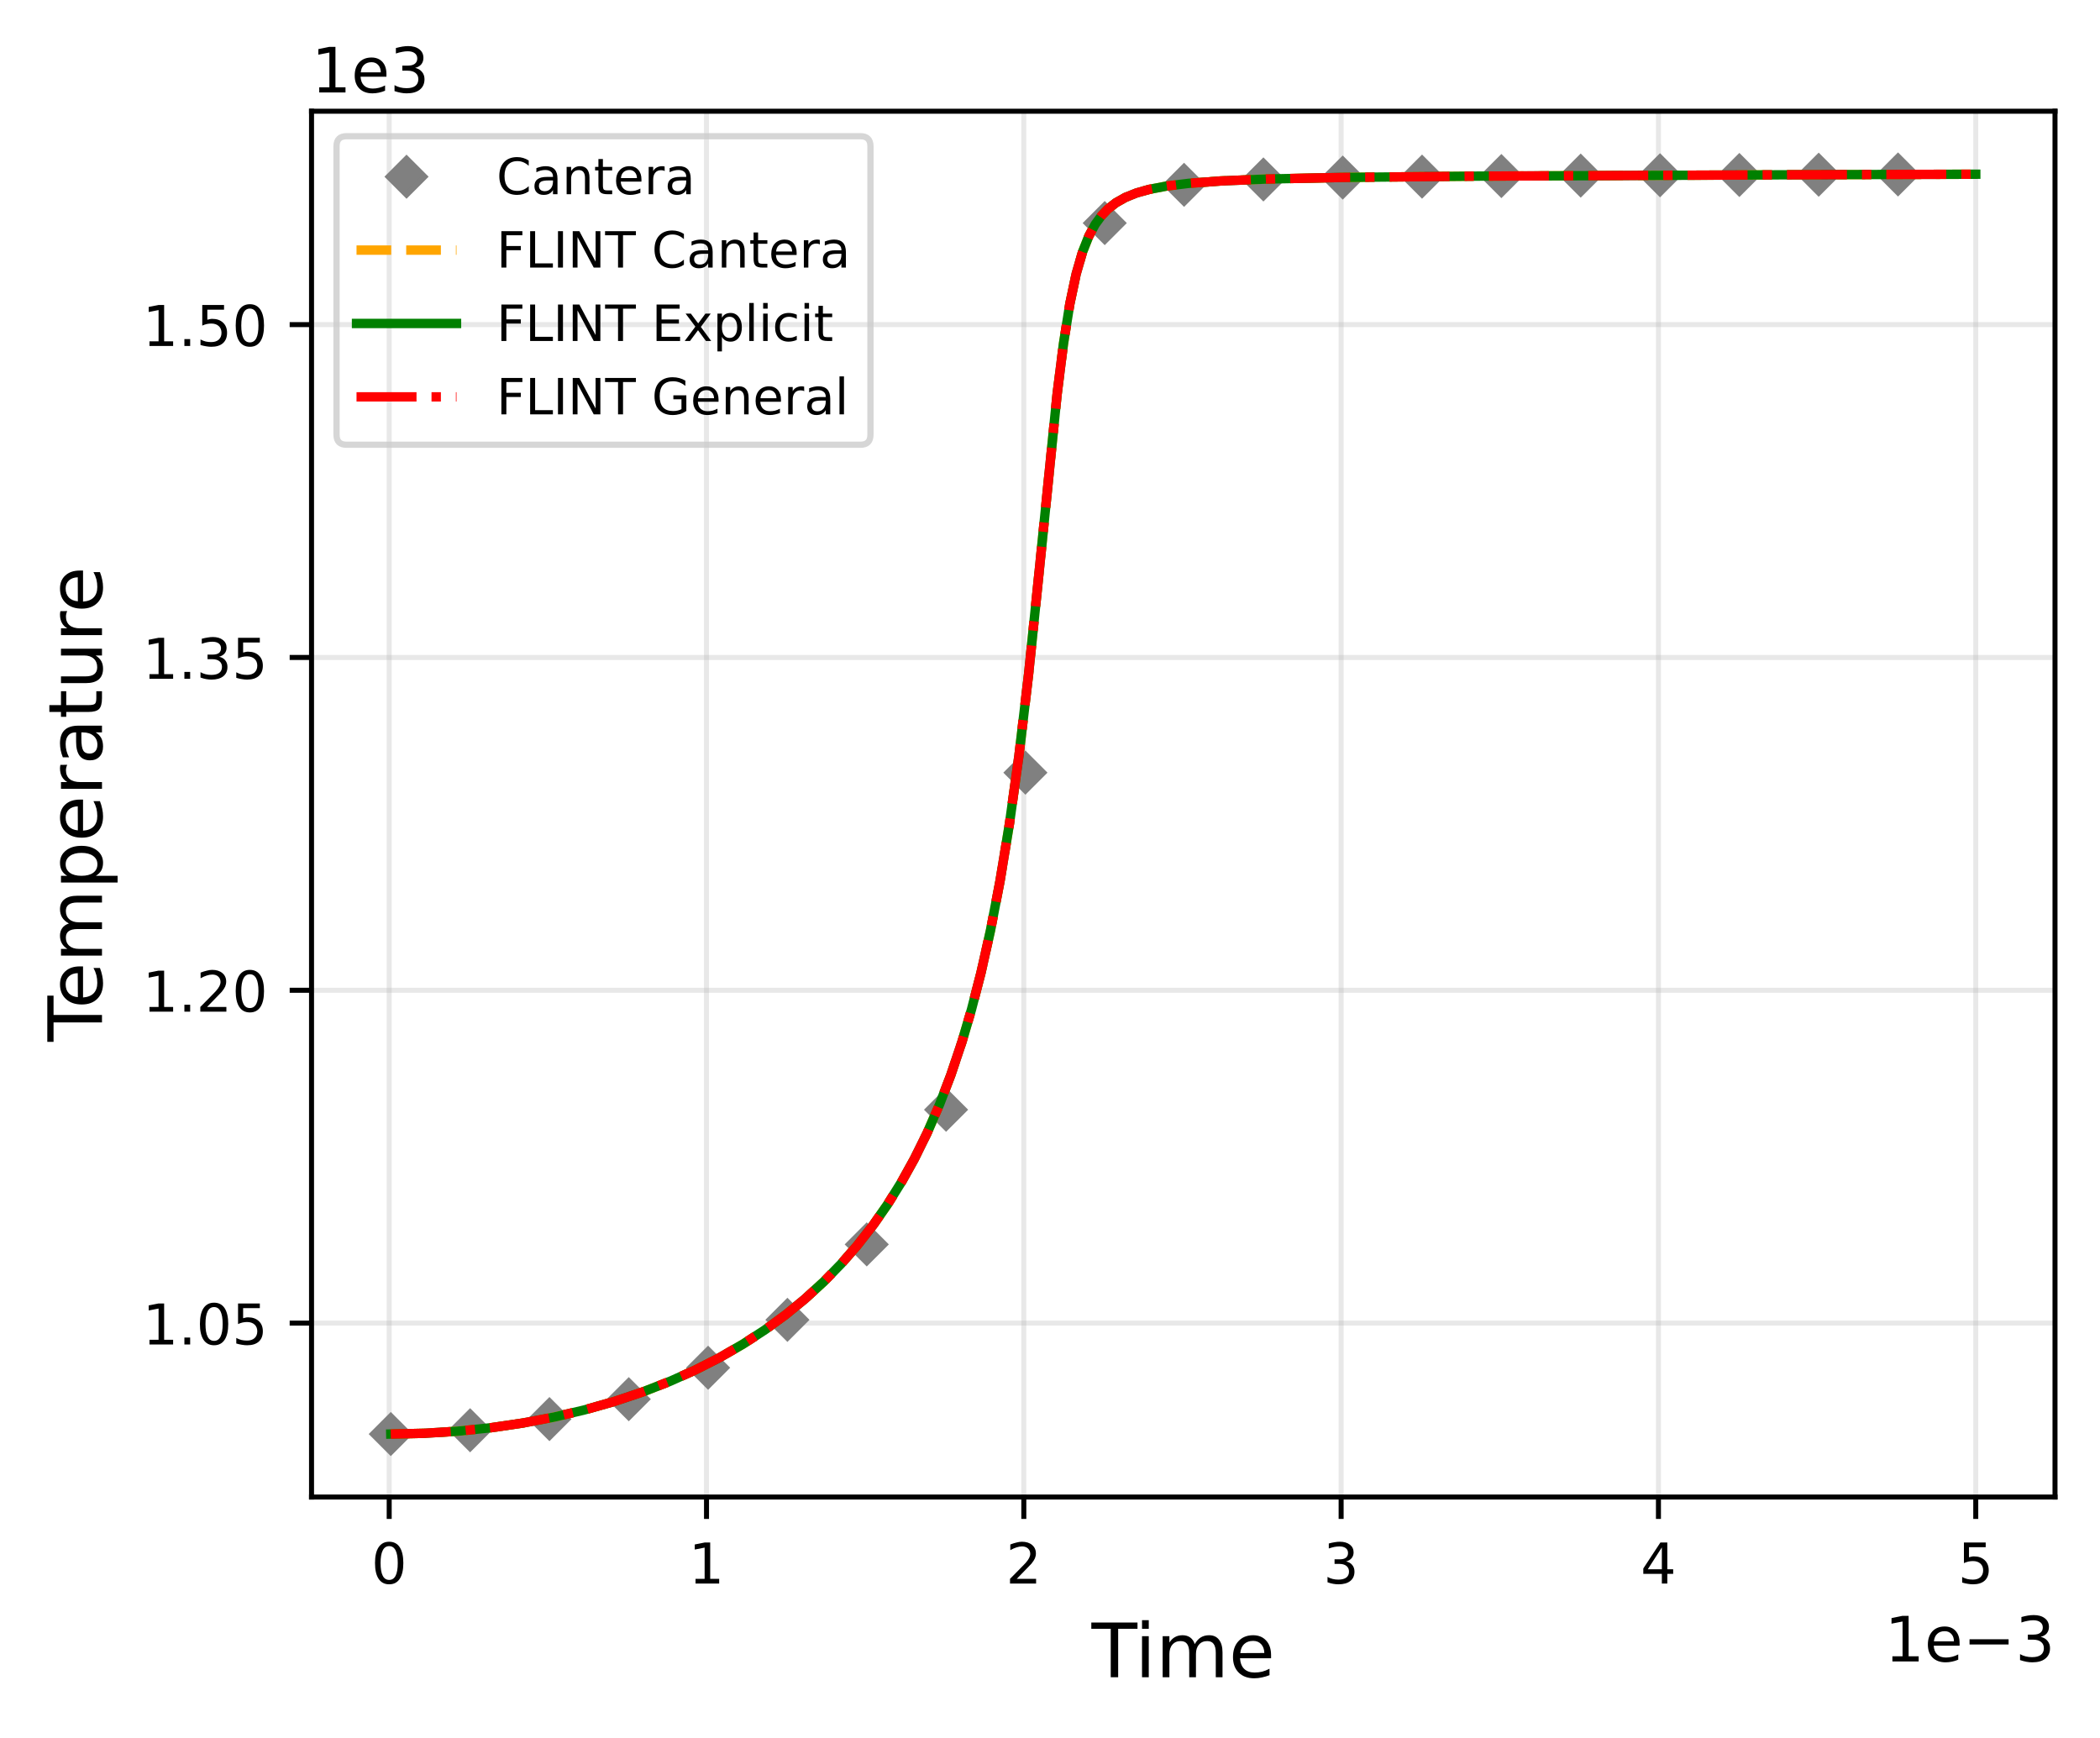
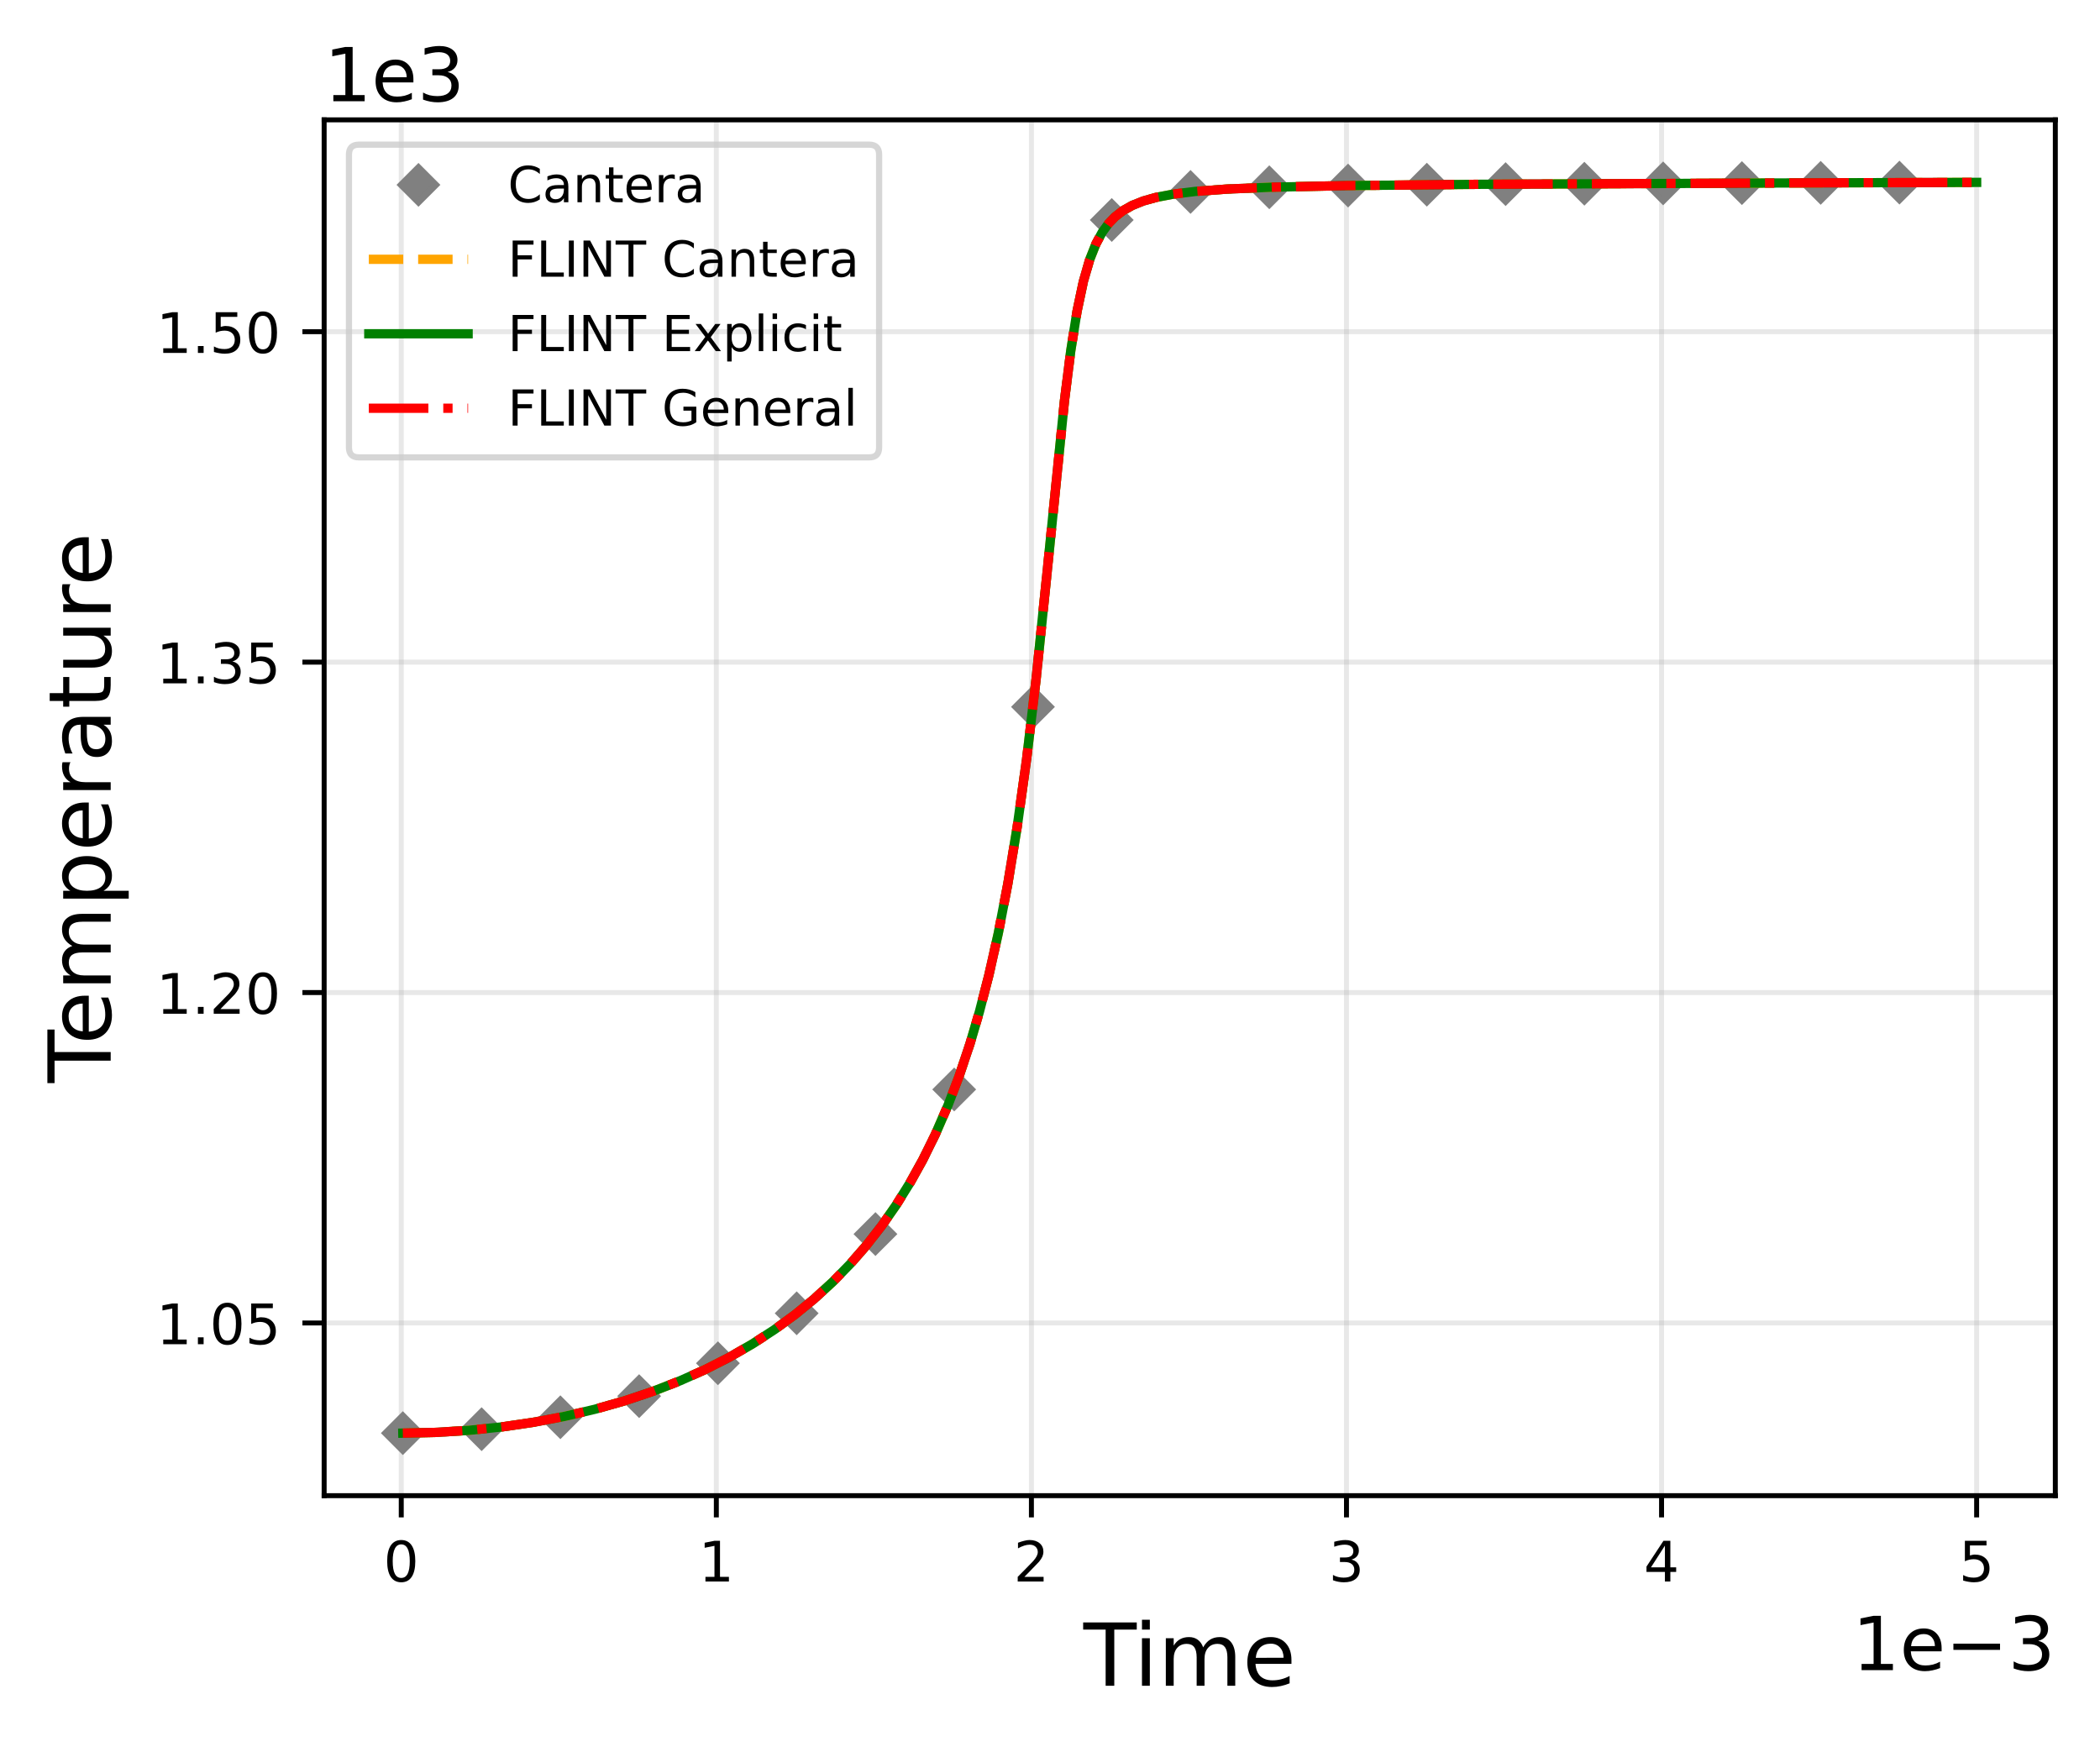
- <svg xmlns="http://www.w3.org/2000/svg" xmlns:xlink="http://www.w3.org/1999/xlink" width="336.053pt" height="278.082pt" viewBox="0 0 336.053 278.082" version="1.1">
+ <svg xmlns="http://www.w3.org/2000/svg" xmlns:xlink="http://www.w3.org/1999/xlink" width="338.439pt" height="282.278pt" viewBox="0 0 338.439 282.278" version="1.1">
  <defs>
    <style type="text/css">*{stroke-linejoin: round; stroke-linecap: butt}</style>
  </defs>
  <g id="figure_1">
    <g id="patch_1">
-       <path d="M 0 278.082  L 336.053 278.082  L 336.053 0  L 0 0  L 0 278.082  z " style="fill: none" />
+       <path d="M 0 282.278  L 338.439 282.278  L 338.439 0  L 0 0  L 0 282.278  z " style="fill: none" />
    </g>
    <g id="axes_1">
      <g id="patch_2">
-         <path d="M 49.853 239.558  L 328.853 239.558  L 328.853 17.798  L 49.853 17.798  L 49.853 239.558  z " style="fill: none" />
+         <path d="M 52.239 241.077  L 331.239 241.077  L 331.239 19.317  L 52.239 19.317  L 52.239 241.077  z " style="fill: none" />
      </g>
      <g id="matplotlib.axis_1">
        <g id="xtick_1">
          <g id="line2d_1">
-             <path d="M 62.281 239.558  L 62.281 17.798  " clip-path="url(#pd9aec70669)" style="fill: none; stroke: #b0b0b0; stroke-opacity: 0.3; stroke-width: 0.8; stroke-linecap: square" />
+             <path d="M 64.667 241.077  L 64.667 19.317  " clip-path="url(#p02de230e97)" style="fill: none; stroke: #b0b0b0; stroke-opacity: 0.3; stroke-width: 0.8; stroke-linecap: square" />
          </g>
          <g id="line2d_2">
            <defs>
-               <path id="m2bf1e622c7" d="M 0 0  L 0 3.5  " style="stroke: #000000; stroke-width: 0.8" />
+               <path id="m5b2423dee9" d="M 0 0  L 0 3.5  " style="stroke: #000000; stroke-width: 0.8" />
            </defs>
            <g>
-               <use xlink:href="#m2bf1e622c7" x="62.281" y="239.558" style="stroke: #000000; stroke-width: 0.8" />
+               <use xlink:href="#m5b2423dee9" x="64.667" y="241.077" style="stroke: #000000; stroke-width: 0.8" />
            </g>
          </g>
          <g id="text_1">
-             <text style="font: 9px 'DejaVu Sans', 'Bitstream Vera Sans', 'Computer Modern Sans Serif', 'Lucida Grande', 'Verdana', 'Geneva', 'Lucid', 'Arial', 'Helvetica', 'Avant Garde', sans-serif; text-anchor: middle" x="62.281" y="253.397" transform="rotate(-0 62.28074 253.397)">0</text>
+             <text style="font-size: 9px; font-family: 'DejaVu Sans', 'Bitstream Vera Sans', 'Computer Modern Sans Serif', 'Lucida Grande', 'Verdana', 'Geneva', 'Lucid', 'Arial', 'Helvetica', 'Avant Garde', sans-serif; text-anchor: middle" x="64.667" y="254.915" transform="rotate(-0 64.66699 254.9151)">0</text>
          </g>
        </g>
        <g id="xtick_2">
          <g id="line2d_3">
-             <path d="M 113.059 239.558  L 113.059 17.798  " clip-path="url(#pd9aec70669)" style="fill: none; stroke: #b0b0b0; stroke-opacity: 0.3; stroke-width: 0.8; stroke-linecap: square" />
+             <path d="M 115.445 241.077  L 115.445 19.317  " clip-path="url(#p02de230e97)" style="fill: none; stroke: #b0b0b0; stroke-opacity: 0.3; stroke-width: 0.8; stroke-linecap: square" />
          </g>
          <g id="line2d_4">
            <g>
-               <use xlink:href="#m2bf1e622c7" x="113.059" y="239.558" style="stroke: #000000; stroke-width: 0.8" />
+               <use xlink:href="#m5b2423dee9" x="115.445" y="241.077" style="stroke: #000000; stroke-width: 0.8" />
            </g>
          </g>
          <g id="text_2">
-             <text style="font: 9px 'DejaVu Sans', 'Bitstream Vera Sans', 'Computer Modern Sans Serif', 'Lucida Grande', 'Verdana', 'Geneva', 'Lucid', 'Arial', 'Helvetica', 'Avant Garde', sans-serif; text-anchor: middle" x="113.059" y="253.397" transform="rotate(-0 113.0588 253.397)">1</text>
+             <text style="font-size: 9px; font-family: 'DejaVu Sans', 'Bitstream Vera Sans', 'Computer Modern Sans Serif', 'Lucida Grande', 'Verdana', 'Geneva', 'Lucid', 'Arial', 'Helvetica', 'Avant Garde', sans-serif; text-anchor: middle" x="115.445" y="254.915" transform="rotate(-0 115.445 254.9151)">1</text>
          </g>
        </g>
        <g id="xtick_3">
          <g id="line2d_5">
-             <path d="M 163.837 239.558  L 163.837 17.798  " clip-path="url(#pd9aec70669)" style="fill: none; stroke: #b0b0b0; stroke-opacity: 0.3; stroke-width: 0.8; stroke-linecap: square" />
+             <path d="M 166.223 241.077  L 166.223 19.317  " clip-path="url(#p02de230e97)" style="fill: none; stroke: #b0b0b0; stroke-opacity: 0.3; stroke-width: 0.8; stroke-linecap: square" />
          </g>
          <g id="line2d_6">
            <g>
-               <use xlink:href="#m2bf1e622c7" x="163.837" y="239.558" style="stroke: #000000; stroke-width: 0.8" />
+               <use xlink:href="#m5b2423dee9" x="166.223" y="241.077" style="stroke: #000000; stroke-width: 0.8" />
            </g>
          </g>
          <g id="text_3">
-             <text style="font: 9px 'DejaVu Sans', 'Bitstream Vera Sans', 'Computer Modern Sans Serif', 'Lucida Grande', 'Verdana', 'Geneva', 'Lucid', 'Arial', 'Helvetica', 'Avant Garde', sans-serif; text-anchor: middle" x="163.837" y="253.397" transform="rotate(-0 163.8368 253.397)">2</text>
+             <text style="font-size: 9px; font-family: 'DejaVu Sans', 'Bitstream Vera Sans', 'Computer Modern Sans Serif', 'Lucida Grande', 'Verdana', 'Geneva', 'Lucid', 'Arial', 'Helvetica', 'Avant Garde', sans-serif; text-anchor: middle" x="166.223" y="254.915" transform="rotate(-0 166.2231 254.9151)">2</text>
          </g>
        </g>
        <g id="xtick_4">
          <g id="line2d_7">
-             <path d="M 214.615 239.558  L 214.615 17.798  " clip-path="url(#pd9aec70669)" style="fill: none; stroke: #b0b0b0; stroke-opacity: 0.3; stroke-width: 0.8; stroke-linecap: square" />
+             <path d="M 217.001 241.077  L 217.001 19.317  " clip-path="url(#p02de230e97)" style="fill: none; stroke: #b0b0b0; stroke-opacity: 0.3; stroke-width: 0.8; stroke-linecap: square" />
          </g>
          <g id="line2d_8">
            <g>
-               <use xlink:href="#m2bf1e622c7" x="214.615" y="239.558" style="stroke: #000000; stroke-width: 0.8" />
+               <use xlink:href="#m5b2423dee9" x="217.001" y="241.077" style="stroke: #000000; stroke-width: 0.8" />
            </g>
          </g>
          <g id="text_4">
-             <text style="font: 9px 'DejaVu Sans', 'Bitstream Vera Sans', 'Computer Modern Sans Serif', 'Lucida Grande', 'Verdana', 'Geneva', 'Lucid', 'Arial', 'Helvetica', 'Avant Garde', sans-serif; text-anchor: middle" x="214.615" y="253.397" transform="rotate(-0 214.6149 253.397)">3</text>
+             <text style="font-size: 9px; font-family: 'DejaVu Sans', 'Bitstream Vera Sans', 'Computer Modern Sans Serif', 'Lucida Grande', 'Verdana', 'Geneva', 'Lucid', 'Arial', 'Helvetica', 'Avant Garde', sans-serif; text-anchor: middle" x="217.001" y="254.915" transform="rotate(-0 217.0011 254.9151)">3</text>
          </g>
        </g>
        <g id="xtick_5">
          <g id="line2d_9">
-             <path d="M 265.393 239.558  L 265.393 17.798  " clip-path="url(#pd9aec70669)" style="fill: none; stroke: #b0b0b0; stroke-opacity: 0.3; stroke-width: 0.8; stroke-linecap: square" />
+             <path d="M 267.779 241.077  L 267.779 19.317  " clip-path="url(#p02de230e97)" style="fill: none; stroke: #b0b0b0; stroke-opacity: 0.3; stroke-width: 0.8; stroke-linecap: square" />
          </g>
          <g id="line2d_10">
            <g>
-               <use xlink:href="#m2bf1e622c7" x="265.393" y="239.558" style="stroke: #000000; stroke-width: 0.8" />
+               <use xlink:href="#m5b2423dee9" x="267.779" y="241.077" style="stroke: #000000; stroke-width: 0.8" />
            </g>
          </g>
          <g id="text_5">
-             <text style="font: 9px 'DejaVu Sans', 'Bitstream Vera Sans', 'Computer Modern Sans Serif', 'Lucida Grande', 'Verdana', 'Geneva', 'Lucid', 'Arial', 'Helvetica', 'Avant Garde', sans-serif; text-anchor: middle" x="265.393" y="253.397" transform="rotate(-0 265.3929 253.397)">4</text>
+             <text style="font-size: 9px; font-family: 'DejaVu Sans', 'Bitstream Vera Sans', 'Computer Modern Sans Serif', 'Lucida Grande', 'Verdana', 'Geneva', 'Lucid', 'Arial', 'Helvetica', 'Avant Garde', sans-serif; text-anchor: middle" x="267.779" y="254.915" transform="rotate(-0 267.7792 254.9151)">4</text>
          </g>
        </g>
        <g id="xtick_6">
          <g id="line2d_11">
-             <path d="M 316.171 239.558  L 316.171 17.798  " clip-path="url(#pd9aec70669)" style="fill: none; stroke: #b0b0b0; stroke-opacity: 0.3; stroke-width: 0.8; stroke-linecap: square" />
+             <path d="M 318.557 241.077  L 318.557 19.317  " clip-path="url(#p02de230e97)" style="fill: none; stroke: #b0b0b0; stroke-opacity: 0.3; stroke-width: 0.8; stroke-linecap: square" />
          </g>
          <g id="line2d_12">
            <g>
-               <use xlink:href="#m2bf1e622c7" x="316.171" y="239.558" style="stroke: #000000; stroke-width: 0.8" />
+               <use xlink:href="#m5b2423dee9" x="318.557" y="241.077" style="stroke: #000000; stroke-width: 0.8" />
            </g>
          </g>
          <g id="text_6">
-             <text style="font: 9px 'DejaVu Sans', 'Bitstream Vera Sans', 'Computer Modern Sans Serif', 'Lucida Grande', 'Verdana', 'Geneva', 'Lucid', 'Arial', 'Helvetica', 'Avant Garde', sans-serif; text-anchor: middle" x="316.171" y="253.397" transform="rotate(-0 316.171 253.397)">5</text>
+             <text style="font-size: 9px; font-family: 'DejaVu Sans', 'Bitstream Vera Sans', 'Computer Modern Sans Serif', 'Lucida Grande', 'Verdana', 'Geneva', 'Lucid', 'Arial', 'Helvetica', 'Avant Garde', sans-serif; text-anchor: middle" x="318.557" y="254.915" transform="rotate(-0 318.5572 254.9151)">5</text>
          </g>
        </g>
        <g id="text_7">
-           <text style="font: 12px 'DejaVu Sans', 'Bitstream Vera Sans', 'Computer Modern Sans Serif', 'Lucida Grande', 'Verdana', 'Geneva', 'Lucid', 'Arial', 'Helvetica', 'Avant Garde', sans-serif; text-anchor: middle" x="189.353" y="268.387" transform="rotate(-0 189.3528 268.3869)">Time</text>
+           <text style="font-size: 14px; font-family: 'DejaVu Sans', 'Bitstream Vera Sans', 'Computer Modern Sans Serif', 'Lucida Grande', 'Verdana', 'Geneva', 'Lucid', 'Arial', 'Helvetica', 'Avant Garde', sans-serif; text-anchor: middle" x="191.739" y="271.715" transform="rotate(-0 191.7391 271.715)">Time</text>
        </g>
        <g id="text_8">
-           <text style="font: 10px 'DejaVu Sans', 'Bitstream Vera Sans', 'Computer Modern Sans Serif', 'Lucida Grande', 'Verdana', 'Geneva', 'Lucid', 'Arial', 'Helvetica', 'Avant Garde', sans-serif; text-anchor: end" x="328.853" y="265.867" transform="rotate(-0 328.8528 265.8672)">1e−3</text>
+           <text style="font-size: 12px; font-family: 'DejaVu Sans', 'Bitstream Vera Sans', 'Computer Modern Sans Serif', 'Lucida Grande', 'Verdana', 'Geneva', 'Lucid', 'Arial', 'Helvetica', 'Avant Garde', sans-serif; text-anchor: end" x="331.239" y="269.194" transform="rotate(-0 331.2391 269.1944)">1e−3</text>
        </g>
      </g>
      <g id="matplotlib.axis_2">
        <g id="ytick_1">
          <g id="line2d_13">
-             <path d="M 49.853 211.725  L 328.853 211.725  " clip-path="url(#pd9aec70669)" style="fill: none; stroke: #b0b0b0; stroke-opacity: 0.3; stroke-width: 0.8; stroke-linecap: square" />
+             <path d="M 52.239 213.244  L 331.239 213.244  " clip-path="url(#p02de230e97)" style="fill: none; stroke: #b0b0b0; stroke-opacity: 0.3; stroke-width: 0.8; stroke-linecap: square" />
          </g>
          <g id="line2d_14">
            <defs>
-               <path id="m061b023822" d="M 0 0  L -3.5 0  " style="stroke: #000000; stroke-width: 0.8" />
+               <path id="m827dc6e29c" d="M 0 0  L -3.5 0  " style="stroke: #000000; stroke-width: 0.8" />
            </defs>
            <g>
-               <use xlink:href="#m061b023822" x="49.853" y="211.725" style="stroke: #000000; stroke-width: 0.8" />
+               <use xlink:href="#m827dc6e29c" x="52.239" y="213.244" style="stroke: #000000; stroke-width: 0.8" />
            </g>
          </g>
          <g id="text_9">
-             <text style="font: 9px 'DejaVu Sans', 'Bitstream Vera Sans', 'Computer Modern Sans Serif', 'Lucida Grande', 'Verdana', 'Geneva', 'Lucid', 'Arial', 'Helvetica', 'Avant Garde', sans-serif; text-anchor: end" x="42.853" y="215.145" transform="rotate(-0 42.85281 215.1445)">1.05</text>
+             <text style="font-size: 9px; font-family: 'DejaVu Sans', 'Bitstream Vera Sans', 'Computer Modern Sans Serif', 'Lucida Grande', 'Verdana', 'Geneva', 'Lucid', 'Arial', 'Helvetica', 'Avant Garde', sans-serif; text-anchor: end" x="45.239" y="216.663" transform="rotate(-0 45.23906 216.6631)">1.05</text>
          </g>
        </g>
        <g id="ytick_2">
          <g id="line2d_15">
-             <path d="M 49.853 158.466  L 328.853 158.466  " clip-path="url(#pd9aec70669)" style="fill: none; stroke: #b0b0b0; stroke-opacity: 0.3; stroke-width: 0.8; stroke-linecap: square" />
+             <path d="M 52.239 159.984  L 331.239 159.984  " clip-path="url(#p02de230e97)" style="fill: none; stroke: #b0b0b0; stroke-opacity: 0.3; stroke-width: 0.8; stroke-linecap: square" />
          </g>
          <g id="line2d_16">
            <g>
-               <use xlink:href="#m061b023822" x="49.853" y="158.466" style="stroke: #000000; stroke-width: 0.8" />
+               <use xlink:href="#m827dc6e29c" x="52.239" y="159.984" style="stroke: #000000; stroke-width: 0.8" />
            </g>
          </g>
          <g id="text_10">
-             <text style="font: 9px 'DejaVu Sans', 'Bitstream Vera Sans', 'Computer Modern Sans Serif', 'Lucida Grande', 'Verdana', 'Geneva', 'Lucid', 'Arial', 'Helvetica', 'Avant Garde', sans-serif; text-anchor: end" x="42.853" y="161.885" transform="rotate(-0 42.85281 161.8849)">1.20</text>
+             <text style="font-size: 9px; font-family: 'DejaVu Sans', 'Bitstream Vera Sans', 'Computer Modern Sans Serif', 'Lucida Grande', 'Verdana', 'Geneva', 'Lucid', 'Arial', 'Helvetica', 'Avant Garde', sans-serif; text-anchor: end" x="45.239" y="163.403" transform="rotate(-0 45.23906 163.4033)">1.20</text>
          </g>
        </g>
        <g id="ytick_3">
          <g id="line2d_17">
-             <path d="M 49.853 105.206  L 328.853 105.206  " clip-path="url(#pd9aec70669)" style="fill: none; stroke: #b0b0b0; stroke-opacity: 0.3; stroke-width: 0.8; stroke-linecap: square" />
+             <path d="M 52.239 106.725  L 331.239 106.725  " clip-path="url(#p02de230e97)" style="fill: none; stroke: #b0b0b0; stroke-opacity: 0.3; stroke-width: 0.8; stroke-linecap: square" />
          </g>
          <g id="line2d_18">
            <g>
-               <use xlink:href="#m061b023822" x="49.853" y="105.206" style="stroke: #000000; stroke-width: 0.8" />
+               <use xlink:href="#m827dc6e29c" x="52.239" y="106.725" style="stroke: #000000; stroke-width: 0.8" />
            </g>
          </g>
          <g id="text_11">
-             <text style="font: 9px 'DejaVu Sans', 'Bitstream Vera Sans', 'Computer Modern Sans Serif', 'Lucida Grande', 'Verdana', 'Geneva', 'Lucid', 'Arial', 'Helvetica', 'Avant Garde', sans-serif; text-anchor: end" x="42.853" y="108.625" transform="rotate(-0 42.85281 108.6253)">1.35</text>
+             <text style="font-size: 9px; font-family: 'DejaVu Sans', 'Bitstream Vera Sans', 'Computer Modern Sans Serif', 'Lucida Grande', 'Verdana', 'Geneva', 'Lucid', 'Arial', 'Helvetica', 'Avant Garde', sans-serif; text-anchor: end" x="45.239" y="110.144" transform="rotate(-0 45.23906 110.1435)">1.35</text>
          </g>
        </g>
        <g id="ytick_4">
          <g id="line2d_19">
-             <path d="M 49.853 51.946  L 328.853 51.946  " clip-path="url(#pd9aec70669)" style="fill: none; stroke: #b0b0b0; stroke-opacity: 0.3; stroke-width: 0.8; stroke-linecap: square" />
+             <path d="M 52.239 53.465  L 331.239 53.465  " clip-path="url(#p02de230e97)" style="fill: none; stroke: #b0b0b0; stroke-opacity: 0.3; stroke-width: 0.8; stroke-linecap: square" />
          </g>
          <g id="line2d_20">
            <g>
-               <use xlink:href="#m061b023822" x="49.853" y="51.946" style="stroke: #000000; stroke-width: 0.8" />
+               <use xlink:href="#m827dc6e29c" x="52.239" y="53.465" style="stroke: #000000; stroke-width: 0.8" />
            </g>
          </g>
          <g id="text_12">
-             <text style="font: 9px 'DejaVu Sans', 'Bitstream Vera Sans', 'Computer Modern Sans Serif', 'Lucida Grande', 'Verdana', 'Geneva', 'Lucid', 'Arial', 'Helvetica', 'Avant Garde', sans-serif; text-anchor: end" x="42.853" y="55.366" transform="rotate(-0 42.85281 55.36564)">1.50</text>
+             <text style="font-size: 9px; font-family: 'DejaVu Sans', 'Bitstream Vera Sans', 'Computer Modern Sans Serif', 'Lucida Grande', 'Verdana', 'Geneva', 'Lucid', 'Arial', 'Helvetica', 'Avant Garde', sans-serif; text-anchor: end" x="45.239" y="56.884" transform="rotate(-0 45.23906 56.88376)">1.50</text>
          </g>
        </g>
        <g id="text_13">
-           <text style="font: 12px 'DejaVu Sans', 'Bitstream Vera Sans', 'Computer Modern Sans Serif', 'Lucida Grande', 'Verdana', 'Geneva', 'Lucid', 'Arial', 'Helvetica', 'Avant Garde', sans-serif; text-anchor: middle" x="16.318" y="128.678" transform="rotate(-90 16.31812 128.6784)">Temperature</text>
+           <text style="font-size: 14px; font-family: 'DejaVu Sans', 'Bitstream Vera Sans', 'Computer Modern Sans Serif', 'Lucida Grande', 'Verdana', 'Geneva', 'Lucid', 'Arial', 'Helvetica', 'Avant Garde', sans-serif; text-anchor: middle" x="17.837" y="130.197" transform="rotate(-90 17.83672 130.1972)">Temperature</text>
        </g>
        <g id="text_14">
-           <text style="font: 10px 'DejaVu Sans', 'Bitstream Vera Sans', 'Computer Modern Sans Serif', 'Lucida Grande', 'Verdana', 'Geneva', 'Lucid', 'Arial', 'Helvetica', 'Avant Garde', sans-serif; text-anchor: start" x="49.853" y="14.798" transform="rotate(-0 49.85281 14.79844)">1e3</text>
+           <text style="font-size: 12px; font-family: 'DejaVu Sans', 'Bitstream Vera Sans', 'Computer Modern Sans Serif', 'Lucida Grande', 'Verdana', 'Geneva', 'Lucid', 'Arial', 'Helvetica', 'Avant Garde', sans-serif; text-anchor: start" x="52.239" y="16.317" transform="rotate(-0 52.23906 16.31719)">1e3</text>
        </g>
      </g>
      <g id="line2d_21">
        <defs>
-           <path id="m37a39e857c" d="M -0 2.828  L 2.828 0  L 0 -2.828  L -2.828 -0  z " style="stroke: #808080; stroke-linejoin: miter" />
+           <path id="m52b3c2261e" d="M -0 2.828  L 2.828 0  L 0 -2.828  L -2.828 -0  z " style="stroke: #808080; stroke-linejoin: miter" />
        </defs>
-         <g clip-path="url(#pd9aec70669)">
-           <use xlink:href="#m37a39e857c" x="62.535" y="229.478" style="fill: #808080; stroke: #808080; stroke-linejoin: miter" />
-           <use xlink:href="#m37a39e857c" x="75.229" y="228.871" style="fill: #808080; stroke: #808080; stroke-linejoin: miter" />
-           <use xlink:href="#m37a39e857c" x="87.924" y="227.085" style="fill: #808080; stroke: #808080; stroke-linejoin: miter" />
-           <use xlink:href="#m37a39e857c" x="100.618" y="223.9" style="fill: #808080; stroke: #808080; stroke-linejoin: miter" />
-           <use xlink:href="#m37a39e857c" x="113.313" y="218.866" style="fill: #808080; stroke: #808080; stroke-linejoin: miter" />
-           <use xlink:href="#m37a39e857c" x="126.007" y="211.203" style="fill: #808080; stroke: #808080; stroke-linejoin: miter" />
-           <use xlink:href="#m37a39e857c" x="138.702" y="199.131" style="fill: #808080; stroke: #808080; stroke-linejoin: miter" />
-           <use xlink:href="#m37a39e857c" x="151.396" y="177.579" style="fill: #808080; stroke: #808080; stroke-linejoin: miter" />
-           <use xlink:href="#m37a39e857c" x="164.091" y="123.641" style="fill: #808080; stroke: #808080; stroke-linejoin: miter" />
-           <use xlink:href="#m37a39e857c" x="176.785" y="35.695" style="fill: #808080; stroke: #808080; stroke-linejoin: miter" />
-           <use xlink:href="#m37a39e857c" x="189.48" y="29.577" style="fill: #808080; stroke: #808080; stroke-linejoin: miter" />
-           <use xlink:href="#m37a39e857c" x="202.174" y="28.714" style="fill: #808080; stroke: #808080; stroke-linejoin: miter" />
-           <use xlink:href="#m37a39e857c" x="214.869" y="28.413" style="fill: #808080; stroke: #808080; stroke-linejoin: miter" />
-           <use xlink:href="#m37a39e857c" x="227.563" y="28.264" style="fill: #808080; stroke: #808080; stroke-linejoin: miter" />
-           <use xlink:href="#m37a39e857c" x="240.258" y="28.171" style="fill: #808080; stroke: #808080; stroke-linejoin: miter" />
-           <use xlink:href="#m37a39e857c" x="252.952" y="28.1" style="fill: #808080; stroke: #808080; stroke-linejoin: miter" />
-           <use xlink:href="#m37a39e857c" x="265.647" y="28.047" style="fill: #808080; stroke: #808080; stroke-linejoin: miter" />
-           <use xlink:href="#m37a39e857c" x="278.341" y="28.001" style="fill: #808080; stroke: #808080; stroke-linejoin: miter" />
-           <use xlink:href="#m37a39e857c" x="291.036" y="27.958" style="fill: #808080; stroke: #808080; stroke-linejoin: miter" />
-           <use xlink:href="#m37a39e857c" x="303.73" y="27.919" style="fill: #808080; stroke: #808080; stroke-linejoin: miter" />
+         <g clip-path="url(#p02de230e97)">
+           <use xlink:href="#m52b3c2261e" x="64.921" y="230.997" style="fill: #808080; stroke: #808080; stroke-linejoin: miter" />
+           <use xlink:href="#m52b3c2261e" x="77.615" y="230.361" style="fill: #808080; stroke: #808080; stroke-linejoin: miter" />
+           <use xlink:href="#m52b3c2261e" x="90.31" y="228.439" style="fill: #808080; stroke: #808080; stroke-linejoin: miter" />
+           <use xlink:href="#m52b3c2261e" x="103.004" y="225.035" style="fill: #808080; stroke: #808080; stroke-linejoin: miter" />
+           <use xlink:href="#m52b3c2261e" x="115.699" y="219.734" style="fill: #808080; stroke: #808080; stroke-linejoin: miter" />
+           <use xlink:href="#m52b3c2261e" x="128.393" y="211.681" style="fill: #808080; stroke: #808080; stroke-linejoin: miter" />
+           <use xlink:href="#m52b3c2261e" x="141.088" y="198.911" style="fill: #808080; stroke: #808080; stroke-linejoin: miter" />
+           <use xlink:href="#m52b3c2261e" x="153.782" y="175.603" style="fill: #808080; stroke: #808080; stroke-linejoin: miter" />
+           <use xlink:href="#m52b3c2261e" x="166.477" y="113.936" style="fill: #808080; stroke: #808080; stroke-linejoin: miter" />
+           <use xlink:href="#m52b3c2261e" x="179.171" y="35.459" style="fill: #808080; stroke: #808080; stroke-linejoin: miter" />
+           <use xlink:href="#m52b3c2261e" x="191.866" y="30.934" style="fill: #808080; stroke: #808080; stroke-linejoin: miter" />
+           <use xlink:href="#m52b3c2261e" x="204.561" y="30.184" style="fill: #808080; stroke: #808080; stroke-linejoin: miter" />
+           <use xlink:href="#m52b3c2261e" x="217.255" y="29.91" style="fill: #808080; stroke: #808080; stroke-linejoin: miter" />
+           <use xlink:href="#m52b3c2261e" x="229.95" y="29.769" style="fill: #808080; stroke: #808080; stroke-linejoin: miter" />
+           <use xlink:href="#m52b3c2261e" x="242.644" y="29.679" style="fill: #808080; stroke: #808080; stroke-linejoin: miter" />
+           <use xlink:href="#m52b3c2261e" x="255.339" y="29.613" style="fill: #808080; stroke: #808080; stroke-linejoin: miter" />
+           <use xlink:href="#m52b3c2261e" x="268.033" y="29.56" style="fill: #808080; stroke: #808080; stroke-linejoin: miter" />
+           <use xlink:href="#m52b3c2261e" x="280.728" y="29.513" style="fill: #808080; stroke: #808080; stroke-linejoin: miter" />
+           <use xlink:href="#m52b3c2261e" x="293.422" y="29.471" style="fill: #808080; stroke: #808080; stroke-linejoin: miter" />
+           <use xlink:href="#m52b3c2261e" x="306.117" y="29.433" style="fill: #808080; stroke: #808080; stroke-linejoin: miter" />
        </g>
      </g>
      <g id="line2d_22">
-         <path d="M 62.535 229.478  L 67.866 229.361  L 73.198 229.027  L 78.53 228.471  L 83.608 227.727  L 88.685 226.761  L 93.509 225.623  L 98.333 224.253  L 102.903 222.719  L 107.219 221.036  L 111.282 219.218  L 115.09 217.282  L 118.898 215.088  L 122.453 212.775  L 125.753 210.36  L 128.8 207.866  L 131.847 205.074  L 134.639 202.206  L 137.178 199.298  L 139.717 196.048  L 142.002 192.775  L 144.287 189.108  L 146.318 185.449  L 148.35 181.336  L 150.381 176.667  L 152.158 172.023  L 153.935 166.731  L 155.458 161.562  L 156.982 155.67  L 158.505 148.886  L 160.028 140.994  L 161.552 131.724  L 163.075 120.777  L 164.599 107.916  L 166.376 90.65  L 169.169 63.06  L 170.184 55.007  L 171.2 48.635  L 172.215 43.842  L 173.231 40.332  L 174.246 37.776  L 175.262 35.901  L 176.277 34.505  L 177.293 33.447  L 178.562 32.456  L 180.086 31.594  L 181.863 30.88  L 183.894 30.308  L 186.687 29.774  L 190.241 29.337  L 195.319 28.958  L 202.682 28.65  L 214.615 28.395  L 236.449 28.184  L 287.228 27.965  L 316.171 27.878  L 316.171 27.878  " clip-path="url(#pd9aec70669)" style="fill: none; stroke-dasharray: 5.55,2.4; stroke-dashoffset: 0; stroke: #ffa500; stroke-width: 1.5" />
+         <path d="M 64.921 230.997  L 70.253 230.88  L 75.584 230.546  L 80.916 229.99  L 85.994 229.246  L 91.072 228.28  L 95.895 227.142  L 100.719 225.772  L 105.289 224.238  L 109.606 222.555  L 113.668 220.737  L 117.476 218.8  L 121.285 216.607  L 124.839 214.294  L 128.14 211.879  L 131.186 209.385  L 134.233 206.592  L 137.026 203.725  L 139.565 200.816  L 142.104 197.566  L 144.389 194.294  L 146.674 190.626  L 148.705 186.967  L 150.736 182.854  L 152.767 178.185  L 154.544 173.54  L 156.321 168.249  L 157.845 163.079  L 159.368 157.187  L 160.891 150.403  L 162.415 142.51  L 163.938 133.24  L 165.461 122.293  L 166.985 109.43  L 168.762 92.163  L 171.555 64.574  L 172.57 56.523  L 173.586 50.151  L 174.601 45.359  L 175.617 41.849  L 176.633 39.294  L 177.648 37.419  L 178.664 36.023  L 179.679 34.966  L 180.949 33.974  L 182.472 33.112  L 184.249 32.399  L 186.28 31.826  L 189.073 31.293  L 192.628 30.856  L 197.705 30.477  L 205.068 30.168  L 217.001 29.914  L 238.836 29.703  L 289.614 29.483  L 318.557 29.397  L 318.557 29.397  " clip-path="url(#p02de230e97)" style="fill: none; stroke-dasharray: 5.55,2.4; stroke-dashoffset: 0; stroke: #ffa500; stroke-width: 1.5" />
      </g>
      <g id="line2d_23">
-         <path d="M 62.535 229.478  L 67.866 229.361  L 73.198 229.027  L 78.53 228.471  L 83.608 227.727  L 88.685 226.761  L 93.509 225.623  L 98.333 224.253  L 102.903 222.719  L 107.219 221.036  L 111.282 219.218  L 115.09 217.281  L 118.898 215.087  L 122.453 212.774  L 125.753 210.359  L 128.8 207.864  L 131.847 205.072  L 134.639 202.204  L 137.178 199.295  L 139.717 196.045  L 142.002 192.772  L 144.287 189.104  L 146.318 185.445  L 148.35 181.331  L 150.381 176.662  L 152.158 172.016  L 153.935 166.724  L 155.458 161.553  L 156.982 155.66  L 158.505 148.874  L 160.028 140.98  L 161.552 131.708  L 163.075 120.758  L 164.599 107.893  L 166.376 90.623  L 169.169 63.037  L 170.184 54.989  L 171.2 48.62  L 172.215 43.831  L 173.231 40.324  L 174.246 37.77  L 175.262 35.897  L 176.277 34.502  L 177.293 33.445  L 178.562 32.454  L 180.086 31.592  L 181.863 30.879  L 183.894 30.307  L 186.687 29.774  L 190.241 29.337  L 195.319 28.958  L 202.682 28.65  L 214.615 28.395  L 236.449 28.184  L 287.228 27.965  L 316.171 27.878  L 316.171 27.878  " clip-path="url(#pd9aec70669)" style="fill: none; stroke: #008000; stroke-width: 1.5; stroke-linecap: square" />
+         <path d="M 64.921 230.997  L 70.253 230.88  L 75.584 230.546  L 80.916 229.99  L 85.994 229.246  L 91.072 228.28  L 95.895 227.142  L 100.719 225.772  L 105.289 224.238  L 109.606 222.554  L 113.668 220.736  L 117.476 218.8  L 121.285 216.606  L 124.839 214.293  L 128.14 211.877  L 131.186 209.383  L 134.233 206.591  L 137.026 203.723  L 139.565 200.814  L 142.104 197.563  L 144.389 194.29  L 146.674 190.622  L 148.705 186.963  L 150.736 182.849  L 152.767 178.18  L 154.544 173.534  L 156.321 168.241  L 157.845 163.07  L 159.368 157.177  L 160.891 150.391  L 162.415 142.496  L 163.938 133.223  L 165.461 122.273  L 166.985 109.407  L 168.762 92.137  L 171.555 64.552  L 172.57 56.504  L 173.586 50.136  L 174.601 45.348  L 175.617 41.841  L 176.633 39.288  L 177.648 37.415  L 178.664 36.02  L 179.679 34.963  L 180.949 33.972  L 182.472 33.111  L 184.249 32.398  L 186.28 31.826  L 189.073 31.292  L 192.628 30.856  L 197.705 30.477  L 205.068 30.168  L 217.001 29.914  L 238.836 29.703  L 289.614 29.483  L 318.557 29.397  L 318.557 29.397  " clip-path="url(#p02de230e97)" style="fill: none; stroke: #008000; stroke-width: 1.5; stroke-linecap: square" />
      </g>
      <g id="line2d_24">
-         <path d="M 62.535 229.478  L 67.866 229.361  L 73.198 229.027  L 78.53 228.471  L 83.608 227.727  L 88.685 226.761  L 93.509 225.623  L 98.333 224.253  L 102.903 222.719  L 107.219 221.036  L 111.282 219.218  L 115.09 217.281  L 118.898 215.087  L 122.453 212.774  L 125.753 210.359  L 128.8 207.864  L 131.847 205.072  L 134.639 202.204  L 137.178 199.295  L 139.717 196.045  L 142.002 192.772  L 144.287 189.104  L 146.318 185.445  L 148.35 181.331  L 150.381 176.662  L 152.158 172.016  L 153.935 166.724  L 155.458 161.553  L 156.982 155.66  L 158.505 148.874  L 160.028 140.98  L 161.552 131.708  L 163.075 120.758  L 164.599 107.893  L 166.376 90.623  L 169.169 63.037  L 170.184 54.989  L 171.2 48.62  L 172.215 43.831  L 173.231 40.324  L 174.246 37.77  L 175.262 35.897  L 176.277 34.502  L 177.293 33.445  L 178.562 32.454  L 180.086 31.592  L 181.863 30.879  L 183.894 30.307  L 186.687 29.774  L 190.241 29.337  L 195.319 28.958  L 202.682 28.65  L 214.615 28.395  L 236.449 28.184  L 287.228 27.965  L 316.171 27.878  L 316.171 27.878  " clip-path="url(#pd9aec70669)" style="fill: none; stroke-dasharray: 9.6,2.4,1.5,2.4; stroke-dashoffset: 0; stroke: #ff0000; stroke-width: 1.5" />
+         <path d="M 64.921 230.997  L 70.253 230.88  L 75.584 230.546  L 80.916 229.99  L 85.994 229.246  L 91.072 228.28  L 95.895 227.142  L 100.719 225.772  L 105.289 224.238  L 109.606 222.554  L 113.668 220.736  L 117.476 218.8  L 121.285 216.606  L 124.839 214.293  L 128.14 211.877  L 131.186 209.383  L 134.233 206.591  L 137.026 203.723  L 139.565 200.814  L 142.104 197.563  L 144.389 194.29  L 146.674 190.622  L 148.705 186.963  L 150.736 182.849  L 152.767 178.18  L 154.544 173.534  L 156.321 168.241  L 157.845 163.07  L 159.368 157.177  L 160.891 150.391  L 162.415 142.496  L 163.938 133.223  L 165.461 122.273  L 166.985 109.407  L 168.762 92.137  L 171.555 64.552  L 172.57 56.504  L 173.586 50.136  L 174.601 45.348  L 175.617 41.841  L 176.633 39.288  L 177.648 37.415  L 178.664 36.02  L 179.679 34.963  L 180.949 33.972  L 182.472 33.111  L 184.249 32.398  L 186.28 31.826  L 189.073 31.292  L 192.628 30.856  L 197.705 30.477  L 205.068 30.168  L 217.001 29.914  L 238.836 29.703  L 289.614 29.483  L 318.557 29.397  L 318.557 29.397  " clip-path="url(#p02de230e97)" style="fill: none; stroke-dasharray: 9.6,2.4,1.5,2.4; stroke-dashoffset: 0; stroke: #ff0000; stroke-width: 1.5" />
      </g>
      <g id="patch_3">
-         <path d="M 49.853 239.558  L 49.853 17.798  " style="fill: none; stroke: #000000; stroke-width: 0.8; stroke-linejoin: miter; stroke-linecap: square" />
+         <path d="M 52.239 241.077  L 52.239 19.317  " style="fill: none; stroke: #000000; stroke-width: 0.8; stroke-linejoin: miter; stroke-linecap: square" />
      </g>
      <g id="patch_4">
-         <path d="M 328.853 239.558  L 328.853 17.798  " style="fill: none; stroke: #000000; stroke-width: 0.8; stroke-linejoin: miter; stroke-linecap: square" />
+         <path d="M 331.239 241.077  L 331.239 19.317  " style="fill: none; stroke: #000000; stroke-width: 0.8; stroke-linejoin: miter; stroke-linecap: square" />
      </g>
      <g id="patch_5">
-         <path d="M 49.853 239.558  L 328.853 239.558  " style="fill: none; stroke: #000000; stroke-width: 0.8; stroke-linejoin: miter; stroke-linecap: square" />
+         <path d="M 52.239 241.077  L 331.239 241.077  " style="fill: none; stroke: #000000; stroke-width: 0.8; stroke-linejoin: miter; stroke-linecap: square" />
      </g>
      <g id="patch_6">
-         <path d="M 49.853 17.798  L 328.853 17.798  " style="fill: none; stroke: #000000; stroke-width: 0.8; stroke-linejoin: miter; stroke-linecap: square" />
+         <path d="M 52.239 19.317  L 331.239 19.317  " style="fill: none; stroke: #000000; stroke-width: 0.8; stroke-linejoin: miter; stroke-linecap: square" />
      </g>
      <g id="legend_1">
        <g id="patch_7">
-           <path d="M 55.453 71.168  L 137.694 71.168  Q 139.294 71.168 139.294 69.568  L 139.294 23.398  Q 139.294 21.798 137.694 21.798  L 55.453 21.798  Q 53.853 21.798 53.853 23.398  L 53.853 69.568  Q 53.853 71.168 55.453 71.168  L 55.453 71.168  z " style="fill: none; opacity: 0.8; stroke: #cccccc; stroke-linejoin: miter" />
+           <path d="M 57.839 73.72  L 140.08 73.72  Q 141.68 73.72 141.68 72.12  L 141.68 24.917  Q 141.68 23.317 140.08 23.317  L 57.839 23.317  Q 56.239 23.317 56.239 24.917  L 56.239 72.12  Q 56.239 73.72 57.839 73.72  L 57.839 73.72  z " style="fill: none; opacity: 0.8; stroke: #cccccc; stroke-linejoin: miter" />
        </g>
        <g id="line2d_25">
          <g>
-             <use xlink:href="#m37a39e857c" x="65.053" y="28.277" style="fill: #808080; stroke: #808080; stroke-linejoin: miter" />
+             <use xlink:href="#m52b3c2261e" x="67.439" y="29.796" style="fill: #808080; stroke: #808080; stroke-linejoin: miter" />
          </g>
        </g>
        <g id="text_15">
-           <text style="font: 8px 'DejaVu Sans', 'Bitstream Vera Sans', 'Computer Modern Sans Serif', 'Lucida Grande', 'Verdana', 'Geneva', 'Lucid', 'Arial', 'Helvetica', 'Avant Garde', sans-serif; text-anchor: start" x="79.453" y="31.077" transform="rotate(-0 79.45281 31.07719)">Cantera</text>
+           <text style="font-size: 8px; font-family: 'DejaVu Sans', 'Bitstream Vera Sans', 'Computer Modern Sans Serif', 'Lucida Grande', 'Verdana', 'Geneva', 'Lucid', 'Arial', 'Helvetica', 'Avant Garde', sans-serif; text-anchor: start" x="81.839" y="32.596" transform="rotate(-0 81.83906 32.59594)">Cantera</text>
        </g>
        <g id="line2d_26">
-           <path d="M 57.053 40.02  L 65.053 40.02  L 73.053 40.02  " style="fill: none; stroke-dasharray: 5.55,2.4; stroke-dashoffset: 0; stroke: #ffa500; stroke-width: 1.5" />
+           <path d="M 59.439 41.797  L 67.439 41.797  L 75.439 41.797  " style="fill: none; stroke-dasharray: 5.55,2.4; stroke-dashoffset: 0; stroke: #ffa500; stroke-width: 1.5" />
        </g>
        <g id="text_16">
-           <text style="font: 8px 'DejaVu Sans', 'Bitstream Vera Sans', 'Computer Modern Sans Serif', 'Lucida Grande', 'Verdana', 'Geneva', 'Lucid', 'Arial', 'Helvetica', 'Avant Garde', sans-serif; text-anchor: start" x="79.453" y="42.82" transform="rotate(-0 79.45281 42.81969)">FLINT Cantera</text>
+           <text style="font-size: 8px; font-family: 'DejaVu Sans', 'Bitstream Vera Sans', 'Computer Modern Sans Serif', 'Lucida Grande', 'Verdana', 'Geneva', 'Lucid', 'Arial', 'Helvetica', 'Avant Garde', sans-serif; text-anchor: start" x="81.839" y="44.597" transform="rotate(-0 81.83906 44.59656)">FLINT Cantera</text>
        </g>
        <g id="line2d_27">
-           <path d="M 57.053 51.762  L 65.053 51.762  L 73.053 51.762  " style="fill: none; stroke: #008000; stroke-width: 1.5; stroke-linecap: square" />
+           <path d="M 59.439 53.797  L 67.439 53.797  L 75.439 53.797  " style="fill: none; stroke: #008000; stroke-width: 1.5; stroke-linecap: square" />
        </g>
        <g id="text_17">
-           <text style="font: 8px 'DejaVu Sans', 'Bitstream Vera Sans', 'Computer Modern Sans Serif', 'Lucida Grande', 'Verdana', 'Geneva', 'Lucid', 'Arial', 'Helvetica', 'Avant Garde', sans-serif; text-anchor: start" x="79.453" y="54.562" transform="rotate(-0 79.45281 54.56219)">FLINT Explicit</text>
+           <text style="font-size: 8px; font-family: 'DejaVu Sans', 'Bitstream Vera Sans', 'Computer Modern Sans Serif', 'Lucida Grande', 'Verdana', 'Geneva', 'Lucid', 'Arial', 'Helvetica', 'Avant Garde', sans-serif; text-anchor: start" x="81.839" y="56.597" transform="rotate(-0 81.83906 56.59719)">FLINT Explicit</text>
        </g>
        <g id="line2d_28">
-           <path d="M 57.053 63.505  L 65.053 63.505  L 73.053 63.505  " style="fill: none; stroke-dasharray: 9.6,2.4,1.5,2.4; stroke-dashoffset: 0; stroke: #ff0000; stroke-width: 1.5" />
+           <path d="M 59.439 65.798  L 67.439 65.798  L 75.439 65.798  " style="fill: none; stroke-dasharray: 9.6,2.4,1.5,2.4; stroke-dashoffset: 0; stroke: #ff0000; stroke-width: 1.5" />
        </g>
        <g id="text_18">
-           <text style="font: 8px 'DejaVu Sans', 'Bitstream Vera Sans', 'Computer Modern Sans Serif', 'Lucida Grande', 'Verdana', 'Geneva', 'Lucid', 'Arial', 'Helvetica', 'Avant Garde', sans-serif; text-anchor: start" x="79.453" y="66.305" transform="rotate(-0 79.45281 66.30469)">FLINT General</text>
+           <text style="font-size: 8px; font-family: 'DejaVu Sans', 'Bitstream Vera Sans', 'Computer Modern Sans Serif', 'Lucida Grande', 'Verdana', 'Geneva', 'Lucid', 'Arial', 'Helvetica', 'Avant Garde', sans-serif; text-anchor: start" x="81.839" y="68.598" transform="rotate(-0 81.83906 68.59781)">FLINT General</text>
        </g>
      </g>
    </g>
  </g>
  <defs>
-     <clipPath id="pd9aec70669">
-       <rect x="49.853" y="17.798" width="279" height="221.76" />
+     <clipPath id="p02de230e97">
+       <rect x="52.239" y="19.317" width="279" height="221.76" />
    </clipPath>
  </defs>
</svg>
